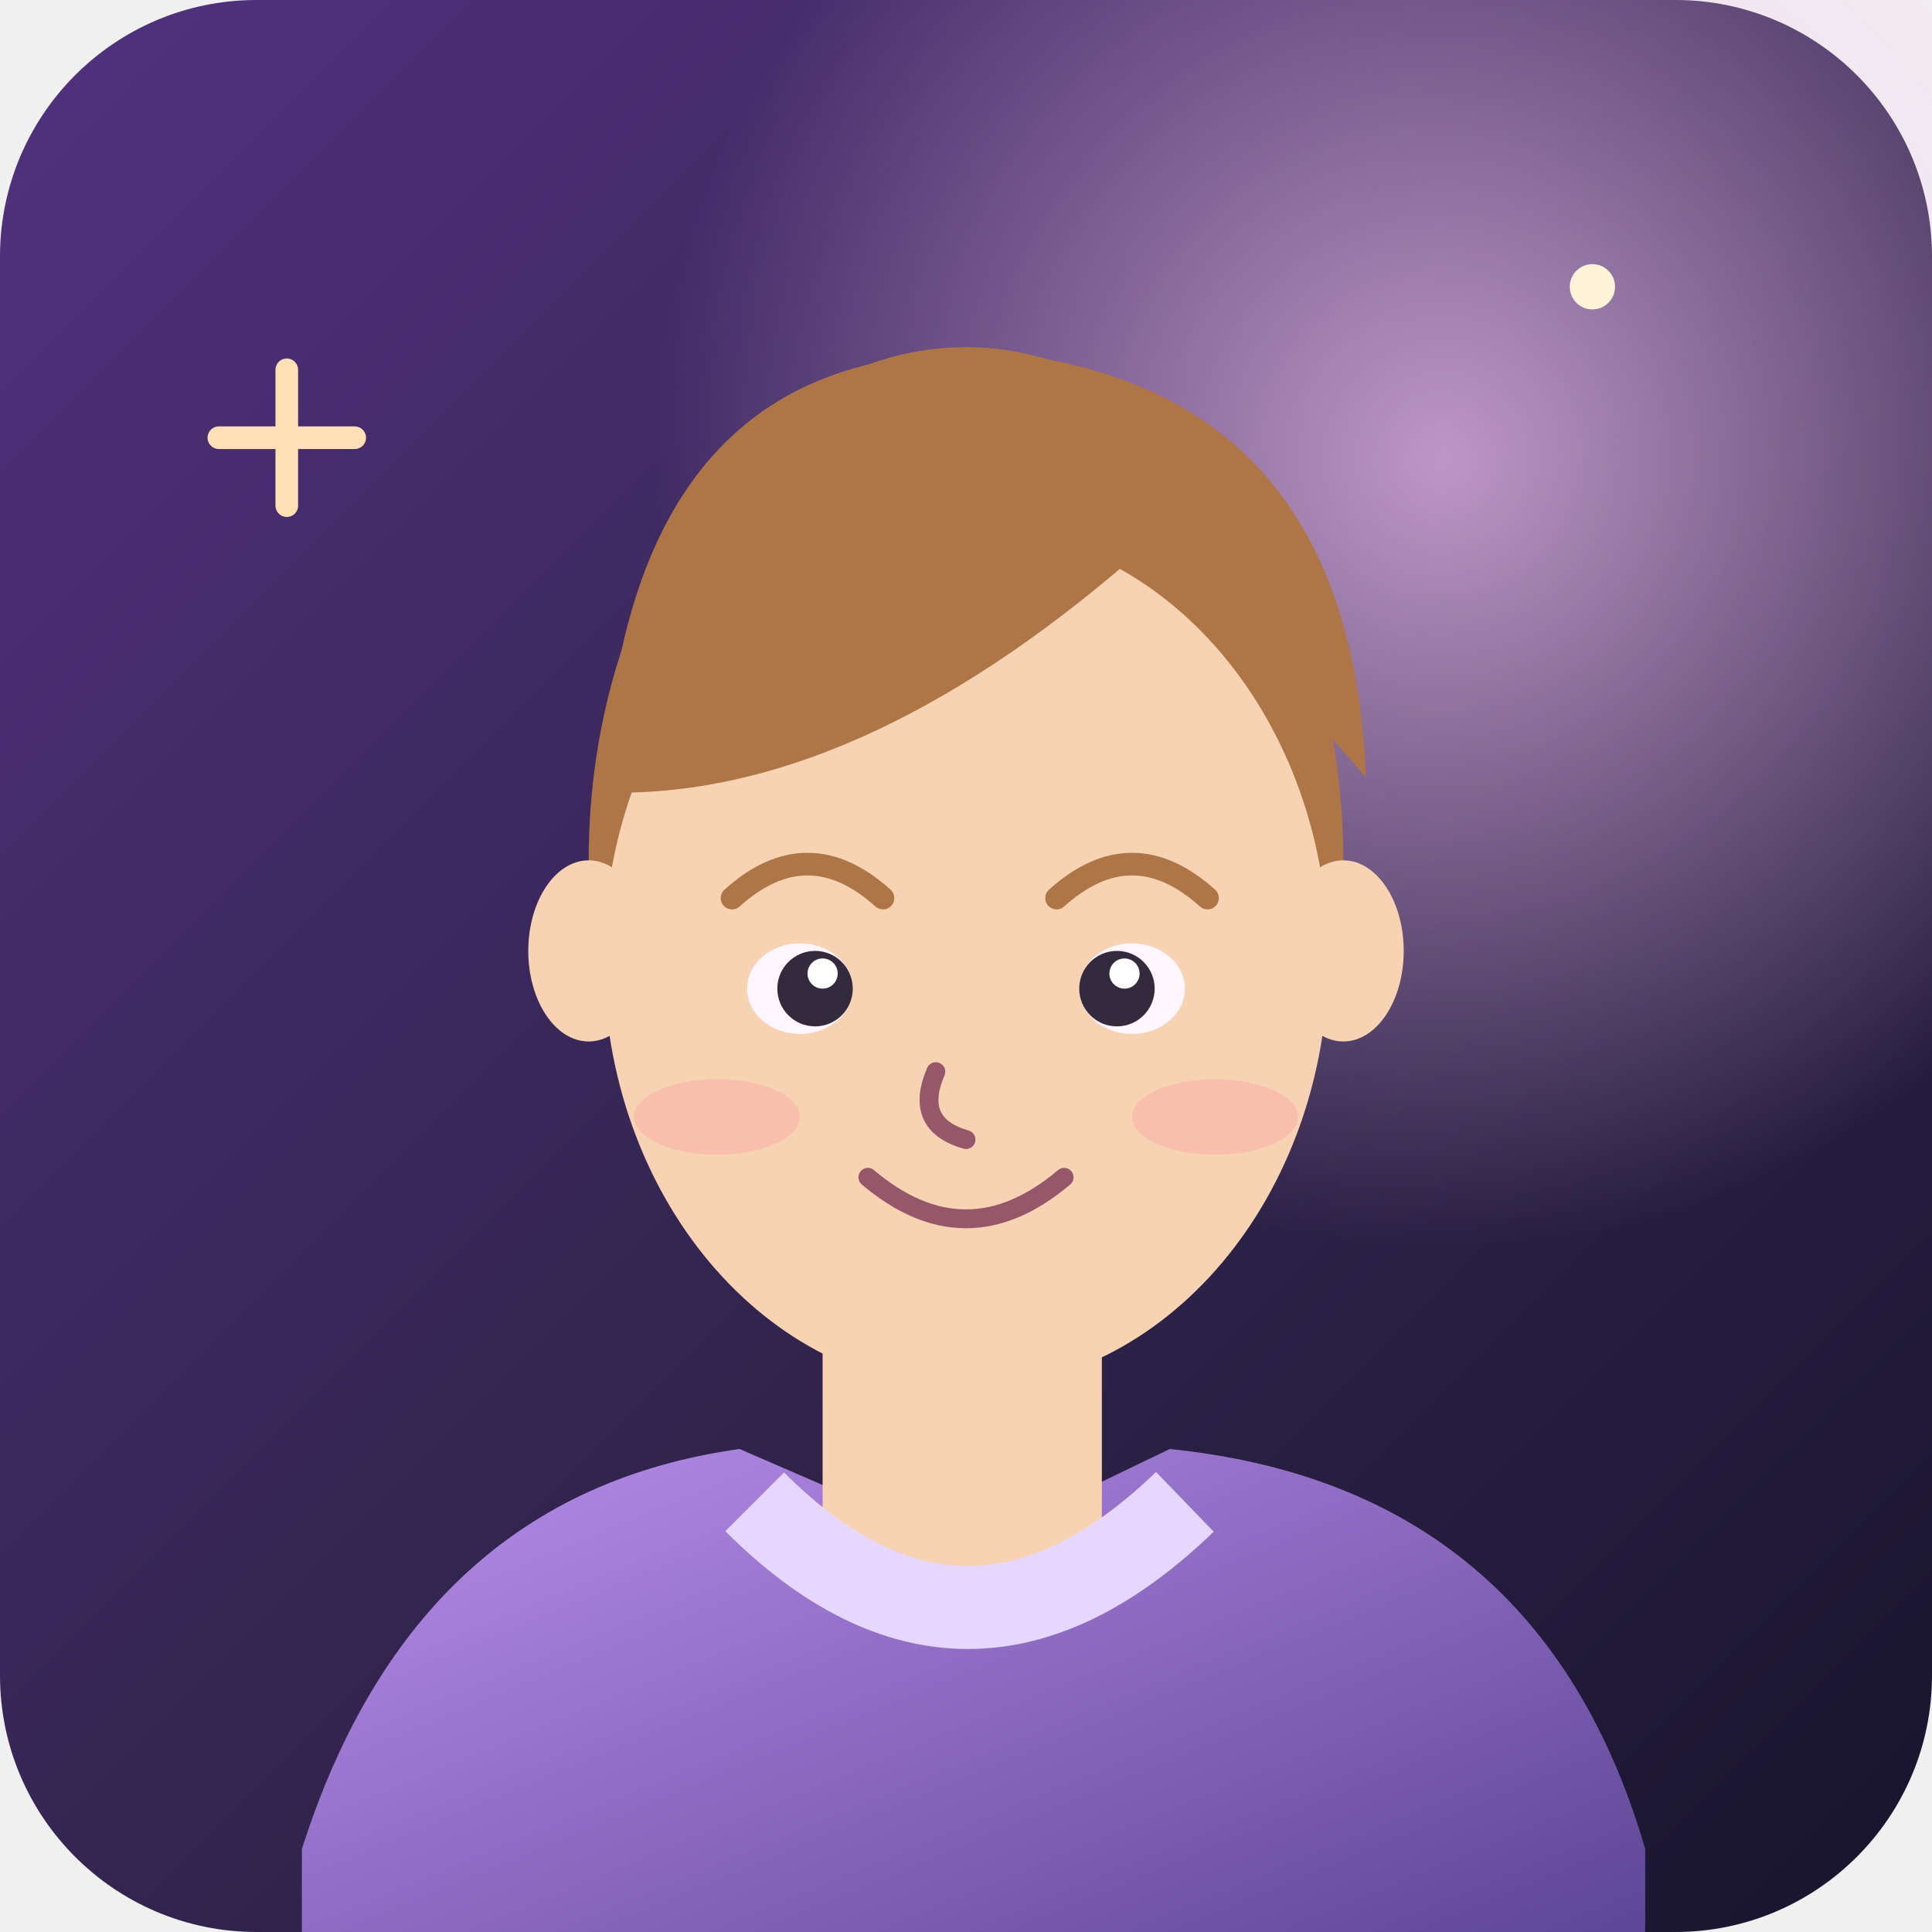
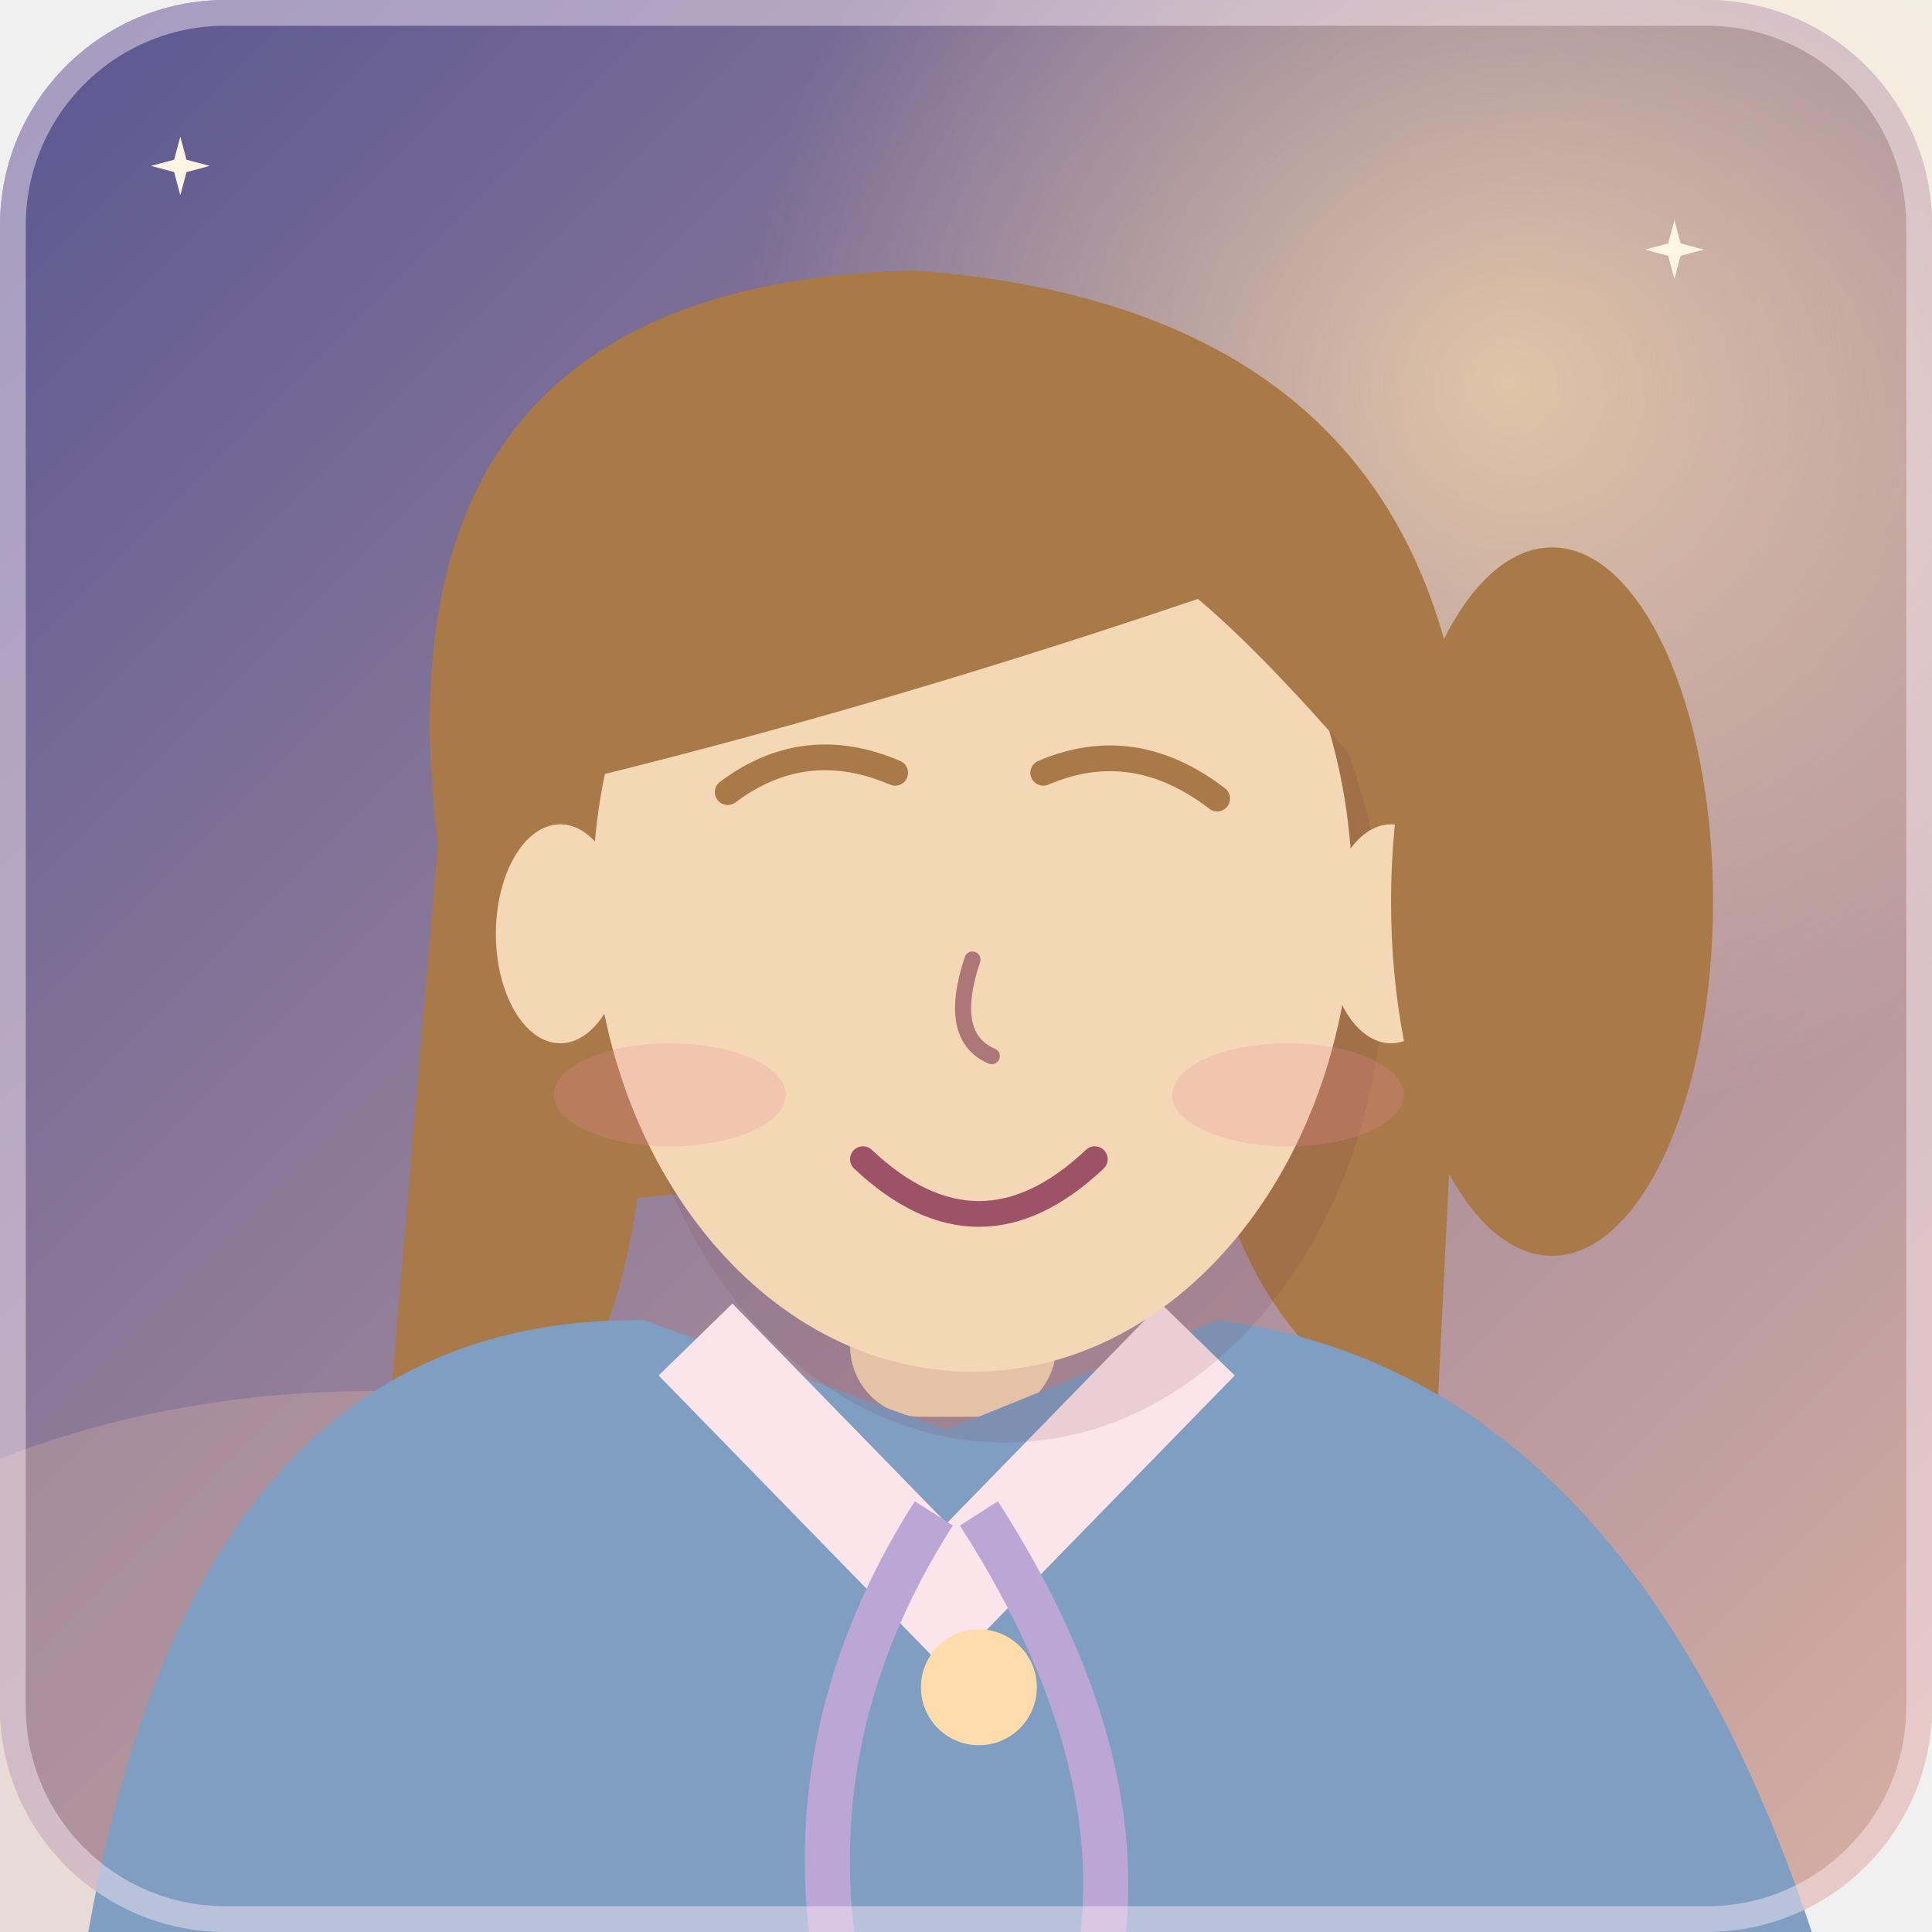
- <svg xmlns="http://www.w3.org/2000/svg" width="256" height="256" viewBox="0 0 256 256">
+ <svg xmlns="http://www.w3.org/2000/svg" width="300" height="300" viewBox="0 0 300 300" role="img" aria-label="adult avatar portrait">
  <defs>
-     <linearGradient id="night" x1="0" y1="0" x2="1" y2="1">
-       <stop stop-color="#523180" />
-       <stop offset=".55" stop-color="#31244d" />
-       <stop offset="1" stop-color="#17142d" />
+     <linearGradient id="background" x1="0" y1="0" x2="1" y2="1">
+       <stop stop-color="#5a5692" />
+       <stop offset="1" stop-color="#d9b0a2" />
    </linearGradient>
-     <linearGradient id="rose" x1="0" y1="0" x2="1" y2="1">
-       <stop stop-color="#ffd9b6" />
-       <stop offset="1" stop-color="#f1b9e1" />
+     <radialGradient id="aura">
+       <stop stop-color="#ffe0ad" stop-opacity=".7" />
+       <stop offset="1" stop-color="#ffe0ad" stop-opacity="0" />
+     </radialGradient>
+     <linearGradient id="highlight" x1="0" y1="0" x2="1" y2="1">
+       <stop stop-color="white" stop-opacity=".4" />
+       <stop offset="1" stop-color="white" stop-opacity="0" />
    </linearGradient>
-     <linearGradient id="coat" x1="0" y1="0" x2="1" y2="1">
-       <stop stop-color="#b88eeb" />
-       <stop offset="1" stop-color="#594190" />
-     </linearGradient>
-     <radialGradient id="shine">
-       <stop stop-color="#f9c8f7" stop-opacity=".7" />
-       <stop offset="1" stop-color="#f9c8f7" stop-opacity="0" />
-     </radialGradient>
  </defs>
-   <rect width="256" height="256" rx="34" fill="url(#night)" />
-   <circle cx="191" cy="61" r="104" fill="url(#shine)" />
-   <path d="M40 245Q55 198 98 192L128 205 155 192Q204 197 218 245v20H40z" fill="url(#coat)" />
-   <path d="M109 174v30q17 16 37 0v-30" fill="#f7d3b3" />
-   <ellipse cx="128" cy="114" rx="50" ry="68" fill="#ae7546" />
-   <ellipse cx="128" cy="127" rx="48" ry="57" fill="#f7d3b3" />
-   <ellipse cx="78" cy="126" rx="8" ry="12" fill="#f7d3b3" />
-   <ellipse cx="178" cy="126" rx="8" ry="12" fill="#f7d3b3" />
-   <path d="M80 105q3-62 55-58 44 6 46 56-18-21-31-29-37 32-70 31" fill="#ae7546" />
-   <ellipse cx="106" cy="131" rx="7" ry="6" fill="#fff7ff" />
-   <ellipse cx="150" cy="131" rx="7" ry="6" fill="#fff7ff" />
-   <circle cx="108" cy="131" r="5" fill="#332a3d" />
-   <circle cx="148" cy="131" r="5" fill="#332a3d" />
-   <circle cx="109" cy="129" r="2" fill="white" />
-   <circle cx="149" cy="129" r="2" fill="white" />
-   <path d="M97 119q10-9 20 0M140 119q10-9 20 0" stroke="#ae7546" fill="none" stroke-width="3" stroke-linecap="round" />
-   <ellipse cx="95" cy="148" rx="11" ry="5" fill="#fa9f9f" opacity=".35" />
-   <ellipse cx="161" cy="148" rx="11" ry="5" fill="#fa9f9f" opacity=".35" />
-   <path d="M124 142q-3 7 4 9m-13 5q13 11 26 0" fill="none" stroke="#97576b" stroke-width="2.5" stroke-linecap="round" />
-   <path d="M100 199q28 28 57 0" stroke="#e7d7ff" fill="none" stroke-width="11" />
-   <circle cx="211" cy="38" r="3" fill="#fff3da" />
-   <path d="M38 49v18m-9-9h18" stroke="#ffdfb4" stroke-width="3" stroke-linecap="round" />
+   <rect x="0" y="0" width="300" height="300" rx="35" fill="url(#background)" />
+   <ellipse cx="234" cy="59" rx="118" ry="117" fill="url(#aura)" />
+   <ellipse cx="58" cy="286" rx="110" ry="70" fill="#d9b0a2" opacity=".34" />
+   <path d="M28 21.2l0.96 3.6 3.6 0.96-3.6 0.96-0.96 3.6-0.96-3.6-3.6-0.96 3.6-0.96z" fill="#fff5e2" />
+   <path d="M86 62.6l1.28 4.8 4.8 1.28-4.8 1.28-1.28 4.8-1.28-4.8-4.8-1.28 4.8-1.28z" fill="#fff5e2" />
+   <path d="M144 58.2l0.96 3.6 3.6 0.96-3.6 0.96-0.96 3.6-0.96-3.6-3.6-0.96 3.6-0.96z" fill="#fff5e2" />
+   <path d="M202 136.6l1.28 4.8 4.8 1.28-4.8 1.28-1.28 4.8-1.28-4.8-4.8-1.28 4.8-1.28z" fill="#fff5e2" />
+   <path d="M260 34.2l0.96 3.6 3.6 0.96-3.6 0.96-0.96 3.6-0.96-3.6-3.6-0.96 3.6-0.96z" fill="#fff5e2" />
+   <path d="M68 131q-11-87 74-89 81 6 86 80l-5 101q-28-12-35-45l-89 8q-7 48-39 39z" fill="#a97948" />
+   <rect x="132" y="182" width="32" height="38" rx="11" fill="#f4d7b4" />
+   <path d="M11 319q13-115 89-114l47 17 42-17q70 9 98 114z" fill="#809dc2" />
+   <path d="M108 208 147 248l39-40" fill="none" stroke="#fbe4ea" stroke-width="16" />
+   <path d="M145 235q-23 36-14 76m21-76q27 42 17 77" fill="none" stroke="#bca6d5" stroke-width="7" />
+   <ellipse cx="149" cy="142" rx="59" ry="75" fill="#743548" opacity=".13" transform="translate(7 7)" />
+   <ellipse cx="87" cy="145" rx="10" ry="17" fill="#f4d7b4" />
+   <ellipse cx="216" cy="145" rx="10" ry="17" fill="#f4d7b4" />
+   <ellipse cx="151" cy="139" rx="59" ry="74" fill="#f4d7b4" />
+   <path d="M78 124q9-73 79-72 56 9 61 75-20-24-32-34-56 19-108 31z" fill="#a97948" />
+   <ellipse cx="241" cy="140" rx="25" ry="55" fill="#a97948" />7<path d="M113 123q12-9 26-3M162 120q14-6 27 4" fill="none" stroke="#a97948" stroke-width="4" stroke-linecap="round" stroke-linejoin="round" />
+   <ellipse cx="104" cy="170" rx="18" ry="8" fill="#ec899d" opacity=".24" />
+   <ellipse cx="200" cy="170" rx="18" ry="8" fill="#ec899d" opacity=".24" />
+   <path d="M151 149q-4 12 3 15" fill="none" stroke="#ad7778" stroke-width="2.5" stroke-linecap="round" stroke-linejoin="round" />
+   <path d="M134 180q18 17 36 0" fill="none" stroke="#9e5268" stroke-width="4" stroke-linecap="round" stroke-linejoin="round" />
+   <ellipse cx="152" cy="262" rx="9" ry="9" fill="#ffdcab" />
+   <rect x="2" y="2" width="296" height="296" rx="33" fill="none" stroke="#fff1f9" stroke-opacity=".45" stroke-width="4" />
</svg>
